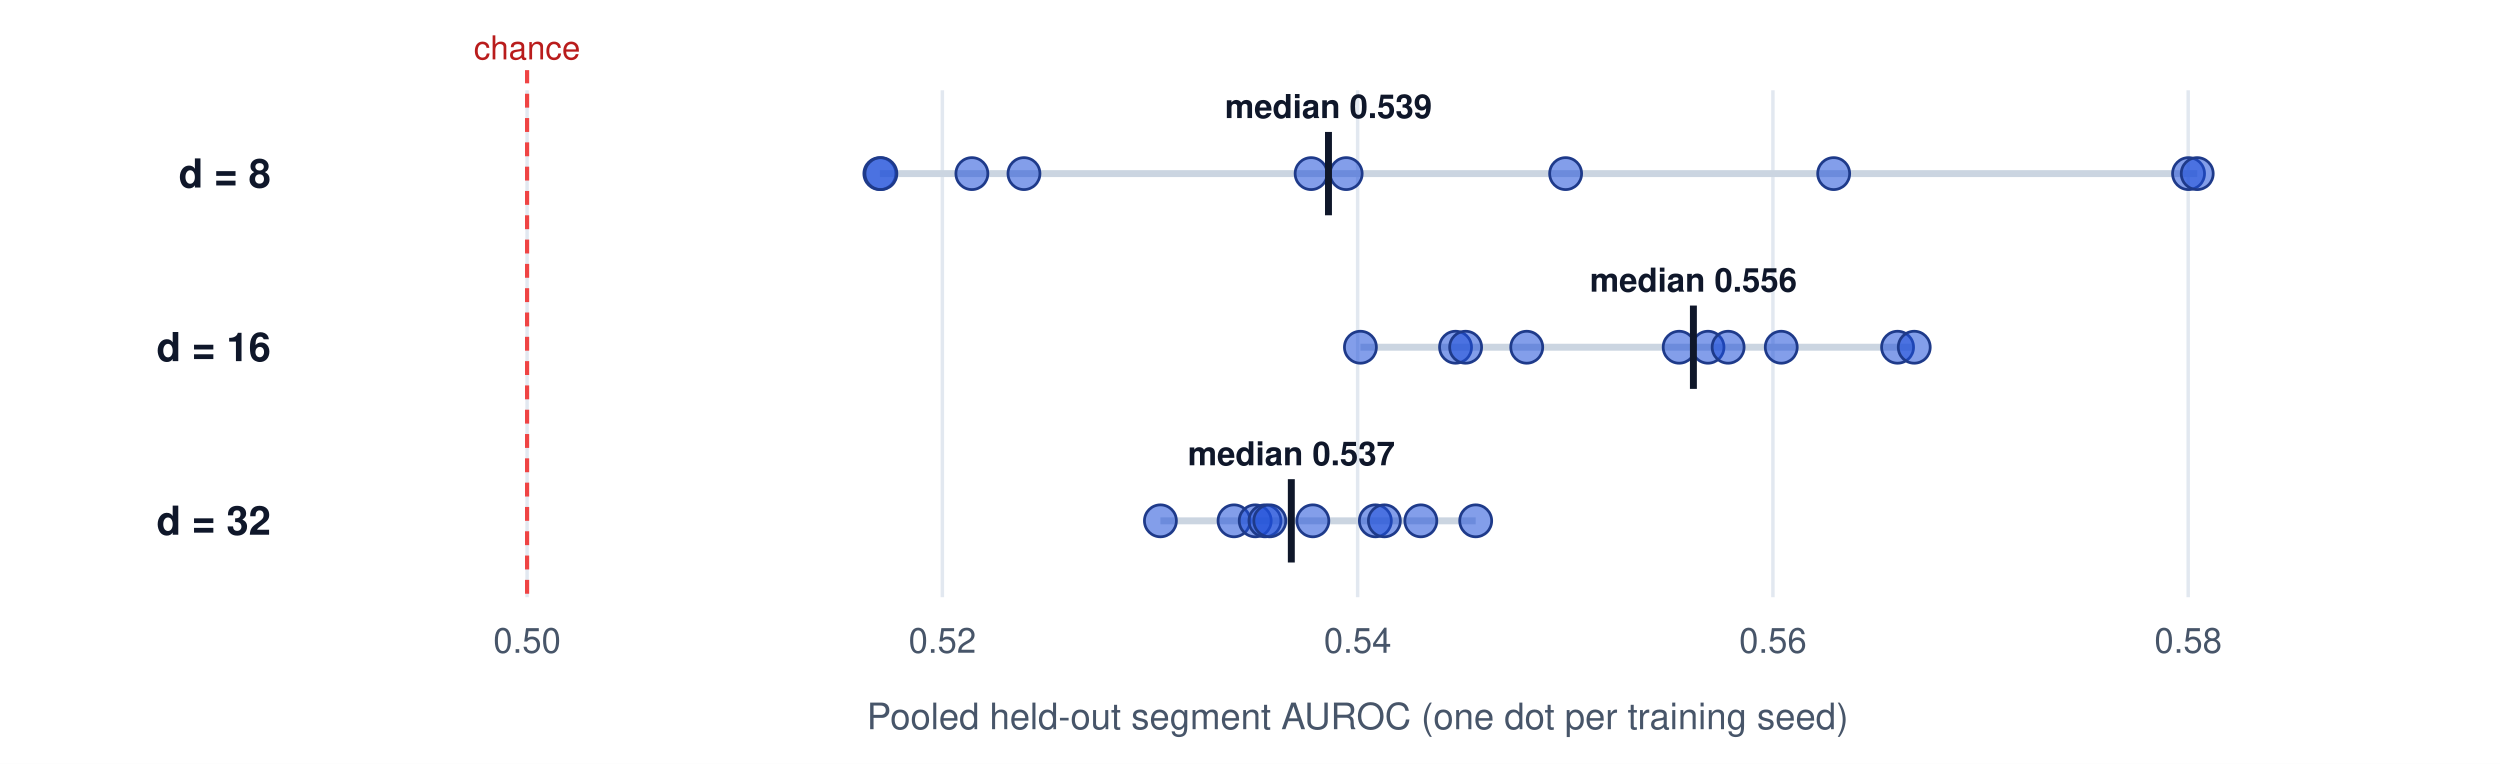
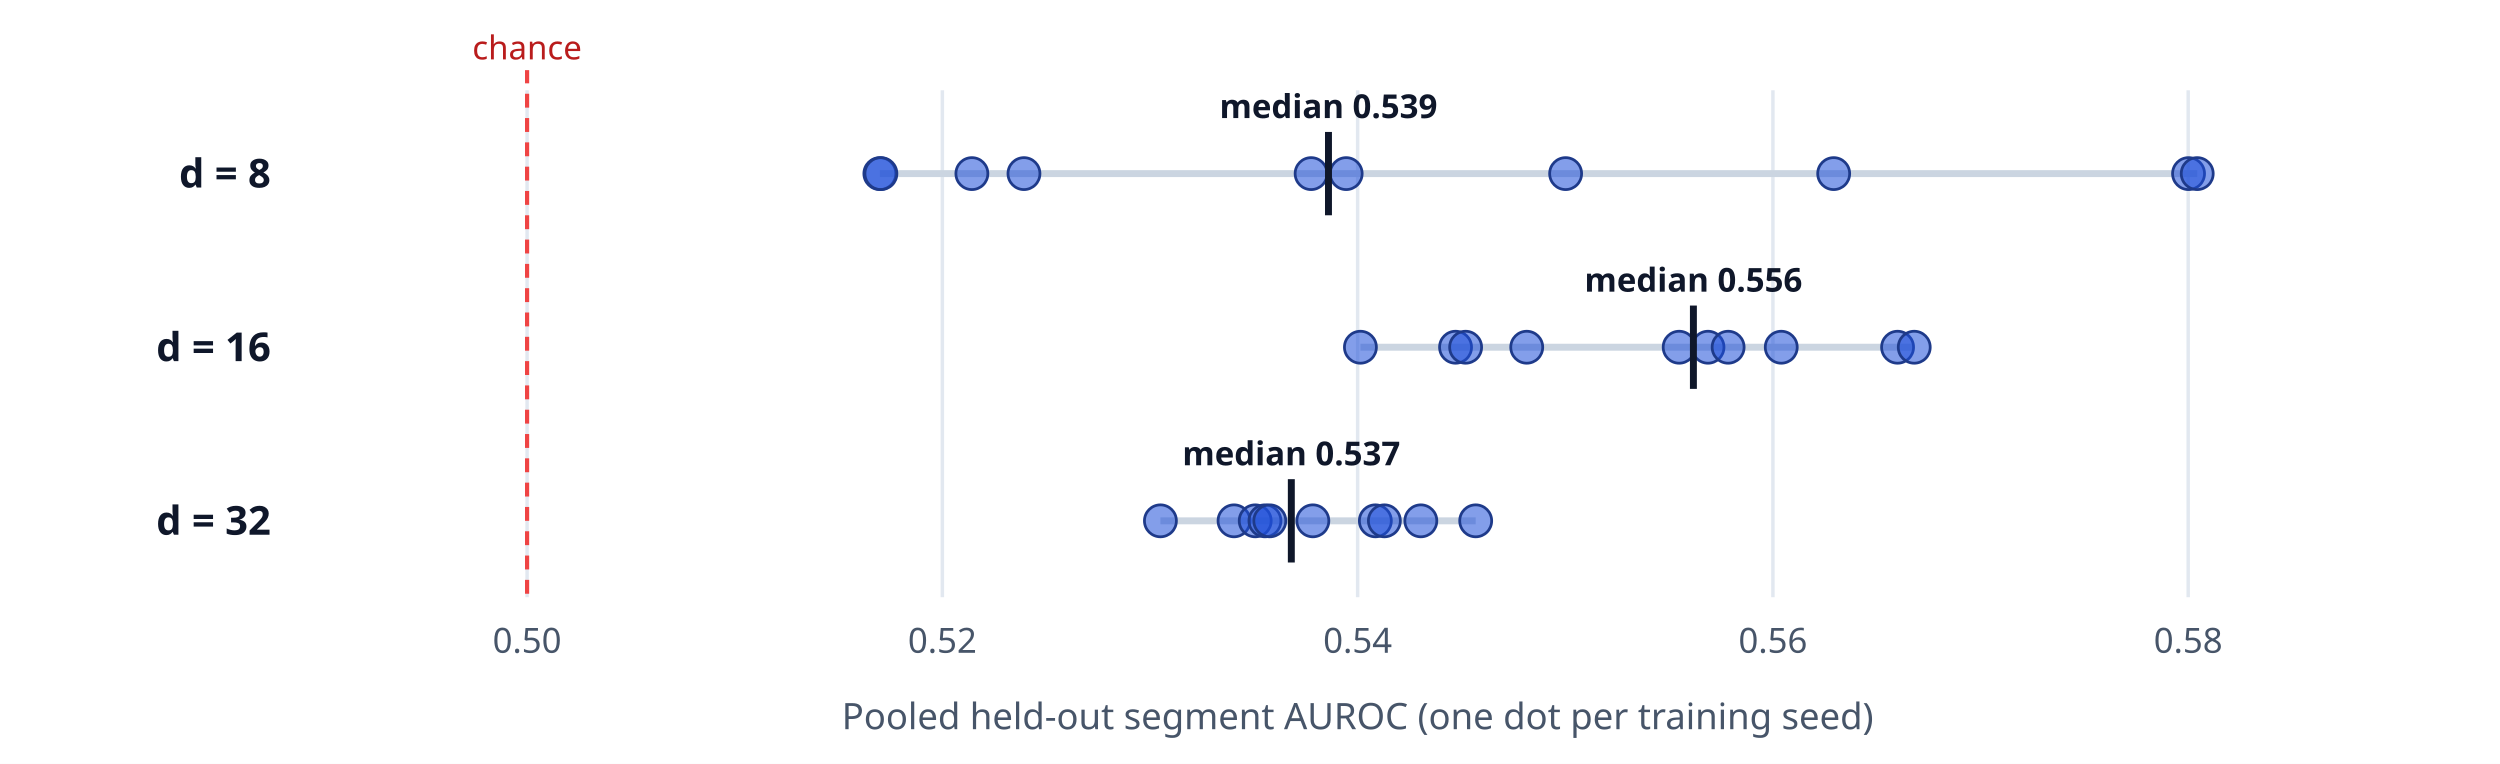
- <svg xmlns="http://www.w3.org/2000/svg" viewBox="0 0 720 220" role="img" aria-label="enginead" font-family="'Nimbus Sans', Helvetica, Arial, sans-serif">
+ <svg xmlns="http://www.w3.org/2000/svg" viewBox="0 0 720 220" role="img" aria-label="enginead" font-family="'Noto Sans', 'DejaVu Sans', sans-serif">
  <defs>
    <marker id="enginead-arrow" viewBox="0 0 10 10" refX="9" refY="5" markerWidth="7" markerHeight="7" orient="auto-start-reverse">
      <path d="M 0 1.5 L 9 5 L 0 8.5 z" fill="#64748b" />
    </marker>
  </defs>
  <rect width="720" height="220" fill="#ffffff" />
  <line x1="151.8" y1="26.0" x2="151.8" y2="172.0" stroke="#e2e8f0" stroke-width="1.0" />
  <text x="151.8" y="188.0" font-size="10" fill="#475569" text-anchor="middle">0.50</text>
  <line x1="271.4" y1="26.0" x2="271.4" y2="172.0" stroke="#e2e8f0" stroke-width="1.0" />
  <text x="271.4" y="188.0" font-size="10" fill="#475569" text-anchor="middle">0.52</text>
  <line x1="391.0" y1="26.0" x2="391.0" y2="172.0" stroke="#e2e8f0" stroke-width="1.0" />
  <text x="391.0" y="188.0" font-size="10" fill="#475569" text-anchor="middle">0.54</text>
  <line x1="510.6" y1="26.0" x2="510.6" y2="172.0" stroke="#e2e8f0" stroke-width="1.0" />
  <text x="510.6" y="188.0" font-size="10" fill="#475569" text-anchor="middle">0.56</text>
  <line x1="630.2" y1="26.0" x2="630.2" y2="172.0" stroke="#e2e8f0" stroke-width="1.0" />
  <text x="630.2" y="188.0" font-size="10" fill="#475569" text-anchor="middle">0.58</text>
  <line x1="151.8" y1="20.0" x2="151.8" y2="172.0" stroke="#ef4444" stroke-width="1.2" stroke-dasharray="4 3" />
  <rect x="132.5" y="7.4" width="38.7" height="12.8" rx="3" fill="#ffffff" stroke="none" stroke-width="1.0" />
  <text x="151.8" y="17.1" font-size="9.5" fill="#b91c1c" text-anchor="middle">chance</text>
  <text x="391.0" y="210.0" font-size="10.5" fill="#475569" text-anchor="middle">Pooled held-out segment AUROC (one dot per training seed)</text>
  <text x="78.0" y="54.0" font-size="11.5" font-weight="700" fill="#0f172a" text-anchor="end">d = 8</text>
  <line x1="253.4" y1="50.0" x2="632.8" y2="50.0" stroke="#cbd5e1" stroke-width="2" />
  <circle cx="253.4" cy="50" r="4.6" fill="#1d4ed8" fill-opacity="0.55" stroke="#1e3a8a" stroke-width="0.8" />
  <circle cx="253.7" cy="50" r="4.6" fill="#1d4ed8" fill-opacity="0.55" stroke="#1e3a8a" stroke-width="0.8" />
  <circle cx="279.9" cy="50" r="4.6" fill="#1d4ed8" fill-opacity="0.55" stroke="#1e3a8a" stroke-width="0.8" />
  <circle cx="294.9" cy="50" r="4.6" fill="#1d4ed8" fill-opacity="0.55" stroke="#1e3a8a" stroke-width="0.8" />
  <circle cx="377.6" cy="50" r="4.6" fill="#1d4ed8" fill-opacity="0.55" stroke="#1e3a8a" stroke-width="0.8" />
  <circle cx="387.7" cy="50" r="4.6" fill="#1d4ed8" fill-opacity="0.55" stroke="#1e3a8a" stroke-width="0.8" />
  <circle cx="450.9" cy="50" r="4.6" fill="#1d4ed8" fill-opacity="0.55" stroke="#1e3a8a" stroke-width="0.8" />
  <circle cx="528.1" cy="50" r="4.6" fill="#1d4ed8" fill-opacity="0.55" stroke="#1e3a8a" stroke-width="0.8" />
  <circle cx="630.3" cy="50" r="4.6" fill="#1d4ed8" fill-opacity="0.55" stroke="#1e3a8a" stroke-width="0.8" />
  <circle cx="632.8" cy="50" r="4.6" fill="#1d4ed8" fill-opacity="0.55" stroke="#1e3a8a" stroke-width="0.8" />
  <line x1="382.6" y1="38.0" x2="382.6" y2="62.0" stroke="#0f172a" stroke-width="2" />
  <text x="382.6" y="34.0" font-size="9.5" font-weight="700" fill="#0f172a" text-anchor="middle">median 0.539</text>
  <text x="78.0" y="104.0" font-size="11.5" font-weight="700" fill="#0f172a" text-anchor="end">d = 16</text>
  <line x1="391.8" y1="100.0" x2="551.3" y2="100.0" stroke="#cbd5e1" stroke-width="2" />
  <circle cx="391.8" cy="100" r="4.6" fill="#1d4ed8" fill-opacity="0.55" stroke="#1e3a8a" stroke-width="0.8" />
  <circle cx="419.2" cy="100" r="4.6" fill="#1d4ed8" fill-opacity="0.55" stroke="#1e3a8a" stroke-width="0.8" />
  <circle cx="422.1" cy="100" r="4.6" fill="#1d4ed8" fill-opacity="0.55" stroke="#1e3a8a" stroke-width="0.8" />
  <circle cx="439.7" cy="100" r="4.6" fill="#1d4ed8" fill-opacity="0.55" stroke="#1e3a8a" stroke-width="0.8" />
  <circle cx="483.6" cy="100" r="4.6" fill="#1d4ed8" fill-opacity="0.55" stroke="#1e3a8a" stroke-width="0.8" />
  <circle cx="491.9" cy="100" r="4.6" fill="#1d4ed8" fill-opacity="0.55" stroke="#1e3a8a" stroke-width="0.8" />
  <circle cx="497.7" cy="100" r="4.6" fill="#1d4ed8" fill-opacity="0.55" stroke="#1e3a8a" stroke-width="0.8" />
  <circle cx="513.0" cy="100" r="4.6" fill="#1d4ed8" fill-opacity="0.55" stroke="#1e3a8a" stroke-width="0.8" />
  <circle cx="546.5" cy="100" r="4.6" fill="#1d4ed8" fill-opacity="0.55" stroke="#1e3a8a" stroke-width="0.8" />
  <circle cx="551.3" cy="100" r="4.6" fill="#1d4ed8" fill-opacity="0.55" stroke="#1e3a8a" stroke-width="0.8" />
  <line x1="487.7" y1="88.0" x2="487.7" y2="112.0" stroke="#0f172a" stroke-width="2" />
  <text x="487.7" y="84.0" font-size="9.5" font-weight="700" fill="#0f172a" text-anchor="middle">median 0.556</text>
  <text x="78.0" y="154.0" font-size="11.5" font-weight="700" fill="#0f172a" text-anchor="end">d = 32</text>
  <line x1="334.2" y1="150.0" x2="425.0" y2="150.0" stroke="#cbd5e1" stroke-width="2" />
  <circle cx="334.2" cy="150" r="4.6" fill="#1d4ed8" fill-opacity="0.55" stroke="#1e3a8a" stroke-width="0.8" />
  <circle cx="355.4" cy="150" r="4.6" fill="#1d4ed8" fill-opacity="0.55" stroke="#1e3a8a" stroke-width="0.8" />
  <circle cx="361.5" cy="150" r="4.6" fill="#1d4ed8" fill-opacity="0.55" stroke="#1e3a8a" stroke-width="0.8" />
  <circle cx="364.3" cy="150" r="4.6" fill="#1d4ed8" fill-opacity="0.55" stroke="#1e3a8a" stroke-width="0.8" />
  <circle cx="365.7" cy="150" r="4.6" fill="#1d4ed8" fill-opacity="0.55" stroke="#1e3a8a" stroke-width="0.8" />
  <circle cx="378.1" cy="150" r="4.6" fill="#1d4ed8" fill-opacity="0.55" stroke="#1e3a8a" stroke-width="0.8" />
  <circle cx="396.1" cy="150" r="4.6" fill="#1d4ed8" fill-opacity="0.55" stroke="#1e3a8a" stroke-width="0.8" />
  <circle cx="398.7" cy="150" r="4.6" fill="#1d4ed8" fill-opacity="0.55" stroke="#1e3a8a" stroke-width="0.8" />
  <circle cx="409.2" cy="150" r="4.6" fill="#1d4ed8" fill-opacity="0.55" stroke="#1e3a8a" stroke-width="0.8" />
  <circle cx="425.0" cy="150" r="4.6" fill="#1d4ed8" fill-opacity="0.55" stroke="#1e3a8a" stroke-width="0.8" />
  <line x1="371.9" y1="138.0" x2="371.9" y2="162.0" stroke="#0f172a" stroke-width="2" />
  <text x="371.9" y="134.0" font-size="9.5" font-weight="700" fill="#0f172a" text-anchor="middle">median 0.537</text>
</svg>
